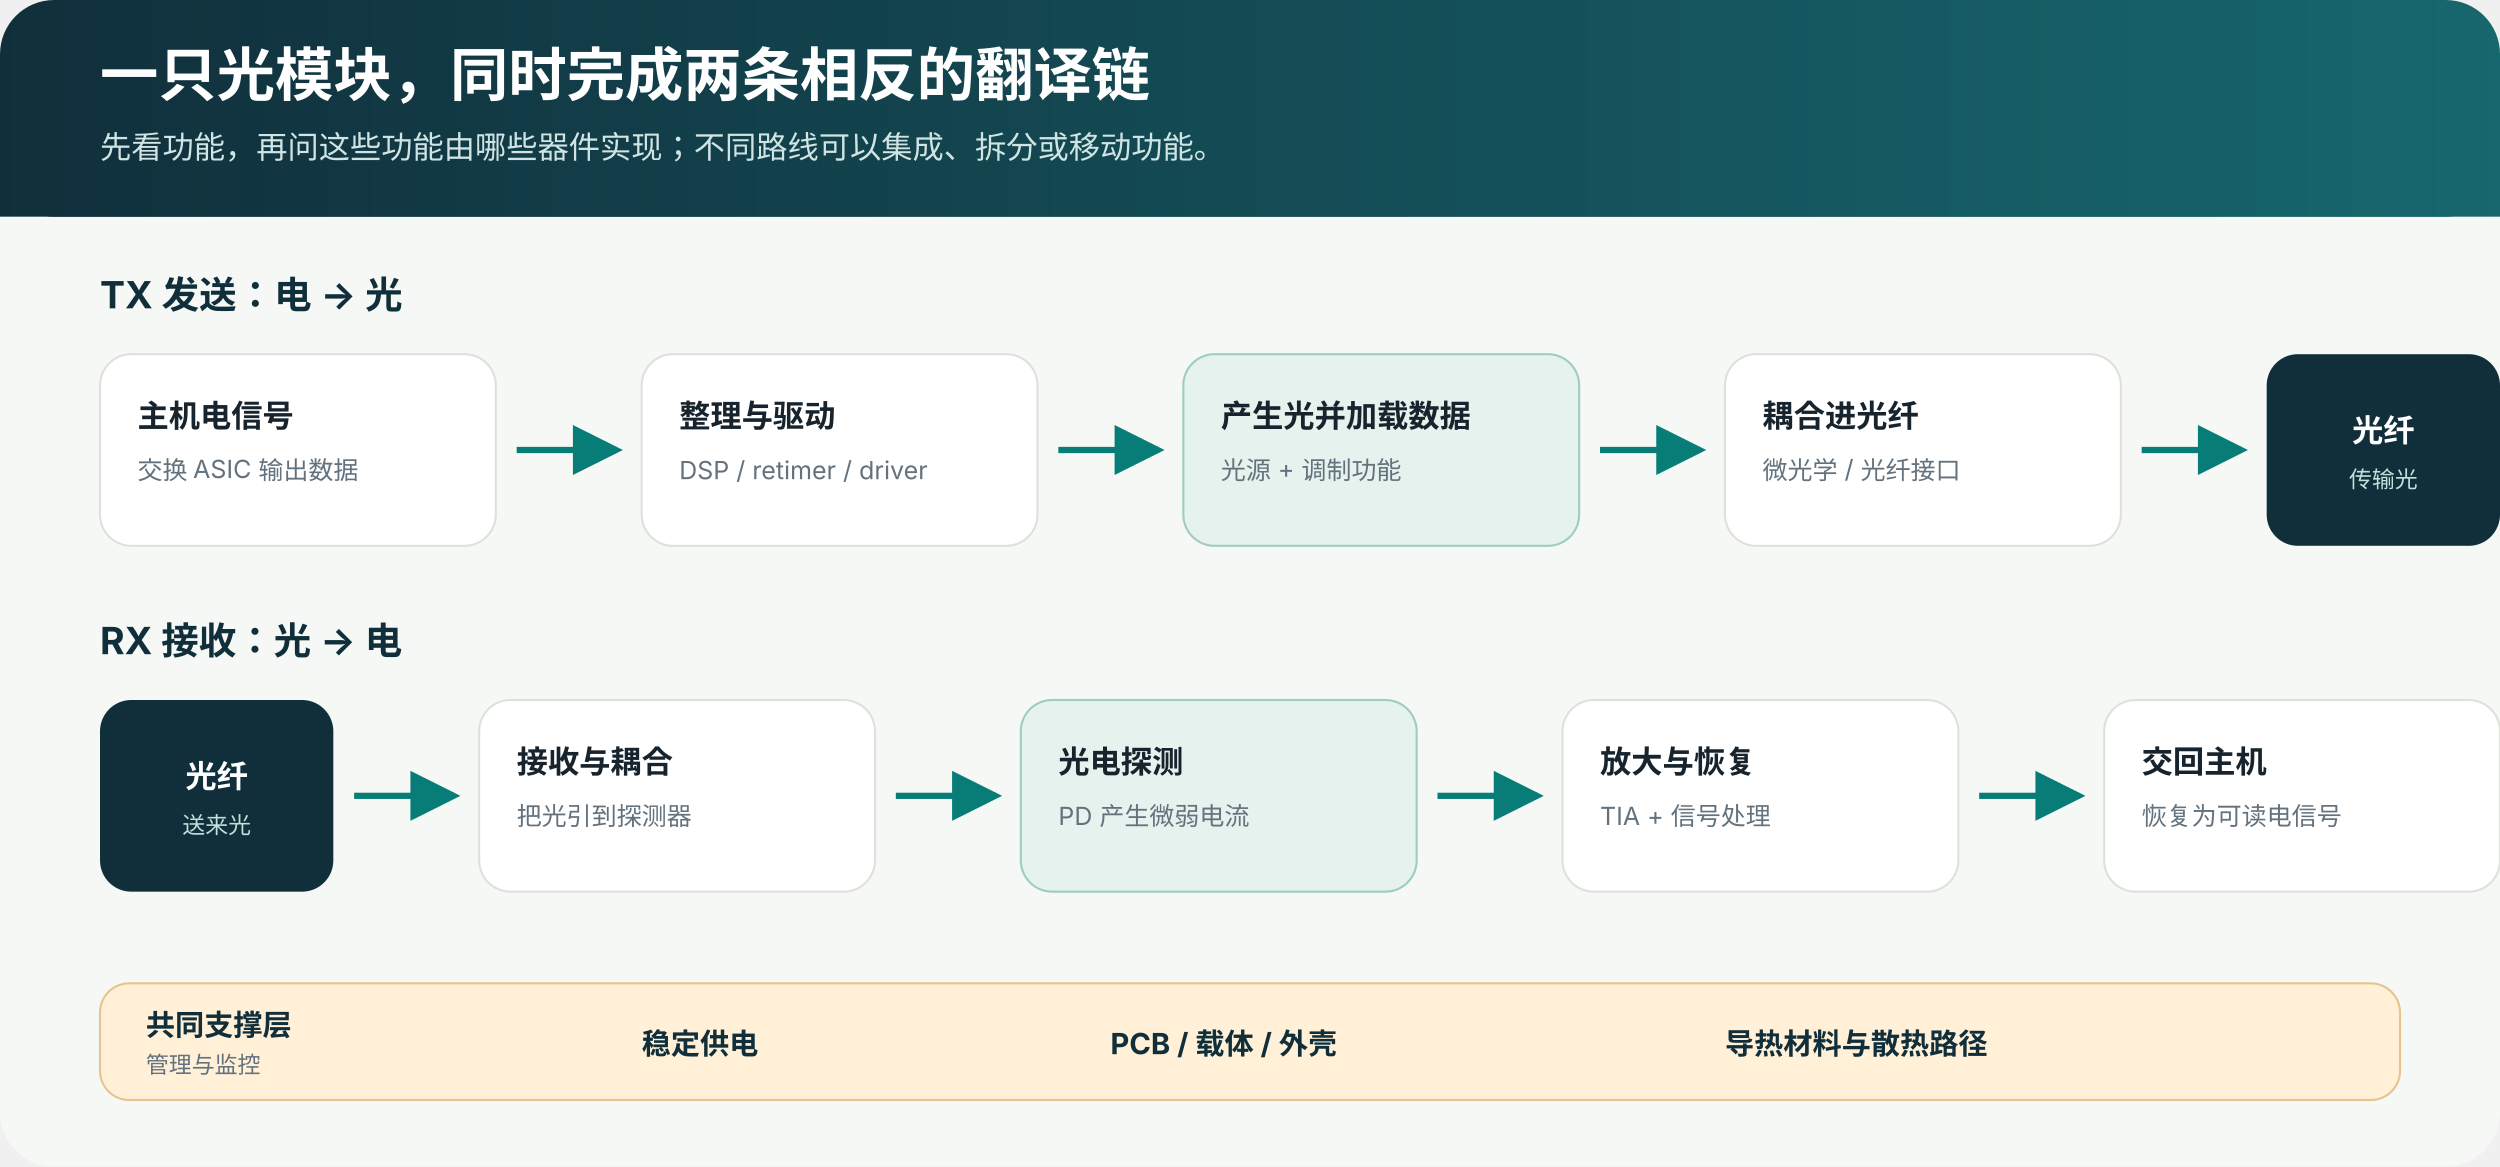
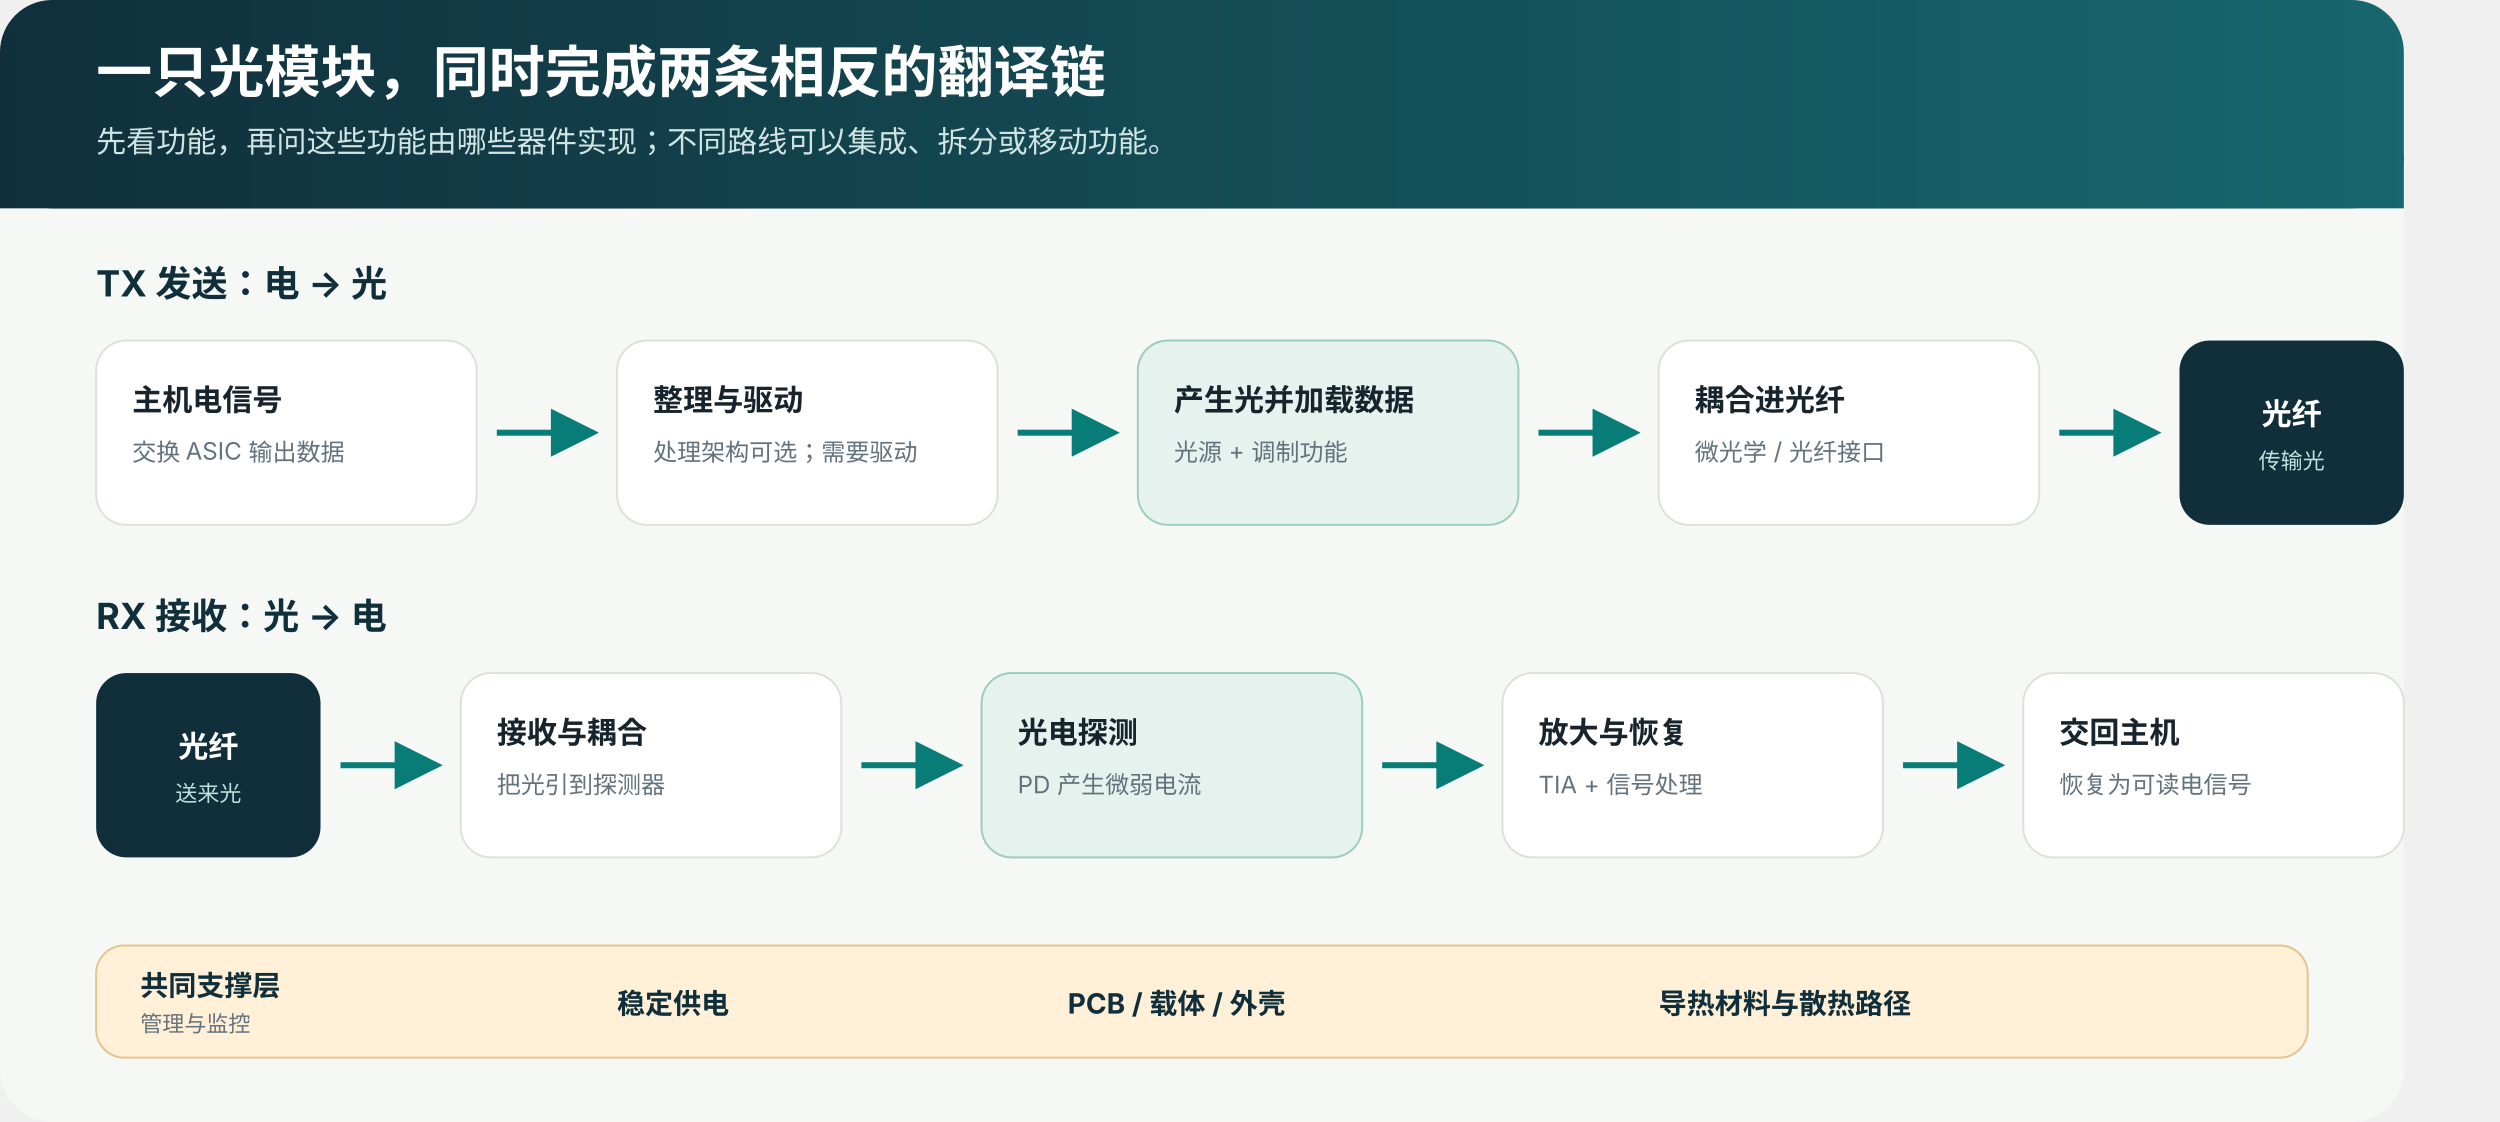
- <svg xmlns="http://www.w3.org/2000/svg" viewBox="0 0 1200 560" role="img" aria-labelledby="title desc">
+ <svg xmlns="http://www.w3.org/2000/svg" viewBox="0 0 1248 560" role="img" aria-labelledby="title desc">
  <defs>
    <linearGradient id="head" x1="0" x2="1">
      <stop stop-color="#102f3b" />
      <stop offset="1" stop-color="#17676e" />
    </linearGradient>
    <marker id="arrow" markerWidth="8" markerHeight="8" refX="7" refY="4" orient="auto">
      <path d="M0 0L8 4L0 8Z" fill="#087d78" />
    </marker>
    <style>
      text{font-family:-apple-system,BlinkMacSystemFont,"Segoe UI","PingFang SC","Microsoft YaHei",sans-serif;fill:#18242d}.title{font-size:28px;font-weight:700;fill:#fff}.subtitle{font-size:15px;fill:#cfe4e3}.lane{font-size:18px;font-weight:700;fill:#102f3b}.node-title{font-size:15px;font-weight:700}.node-note{font-size:12px;fill:#63727d}.support-title{font-size:14px;font-weight:700;fill:#102f3b}.support-note{font-size:11px;fill:#63727d}.arrow{stroke:#087d78;stroke-width:3;marker-end:url(#arrow)}
    </style>
  </defs>
  <rect width="1200" height="560" rx="26" fill="#f6f8f5" />
  <rect width="1200" height="104" rx="26" fill="url(#head)" />
  <rect y="78" width="1200" height="26" fill="url(#head)" />
  <text x="48" y="46" class="title">一只光模块，同时完成两条相反的翻译链</text>
  <text x="48" y="76" class="subtitle">先看功能，再问这些功能由哪些器件实现；不同路线可以集成、拆分或移动功能。</text>
  <text x="48" y="148" class="lane">TX 发送：电 → 光</text>
  <g transform="translate(48 170)">
    <g>
      <rect width="190" height="92" rx="15" fill="#fff" stroke="#dce2da" />
      <text x="18" y="35" class="node-title">主机电信号</text>
      <text x="18" y="60" class="node-note">交换 ASIC 输出数据</text>
    </g>
    <line x1="200" y1="46" x2="248" y2="46" class="arrow" />
    <g transform="translate(260)">
      <rect width="190" height="92" rx="15" fill="#fff" stroke="#dce2da" />
      <text x="18" y="35" class="node-title">整理与驱动</text>
-       <text x="18" y="60" class="node-note">DSP / retimer / driver</text>
+       <text x="18" y="60" class="node-note">处理架构可选；需要驱动</text>
    </g>
    <line x1="460" y1="46" x2="508" y2="46" class="arrow" />
    <g transform="translate(520)">
      <rect width="190" height="92" rx="15" fill="#e6f2ee" stroke="#9ccdc0" />
      <text x="18" y="35" class="node-title">产生光并加载数据</text>
      <text x="18" y="60" class="node-note">光源 + 调制功能</text>
    </g>
    <line x1="720" y1="46" x2="768" y2="46" class="arrow" />
    <g transform="translate(780)">
      <rect width="190" height="92" rx="15" fill="#fff" stroke="#dce2da" />
      <text x="18" y="35" class="node-title">耦合进光纤</text>
      <text x="18" y="60" class="node-note">微光学 / 光纤接口</text>
    </g>
    <line x1="980" y1="46" x2="1028" y2="46" class="arrow" />
    <g transform="translate(1040)">
      <rect width="112" height="92" rx="15" fill="#102f3b" />
      <text x="56" y="42" text-anchor="middle" style="font-size:15px;font-weight:700;fill:#fff">光纤</text>
      <text x="56" y="64" text-anchor="middle" style="font-size:11px;fill:#bfe0dc">传输光</text>
    </g>
  </g>
  <text x="48" y="314" class="lane">RX 接收：光 → 电</text>
  <g transform="translate(48 336)">
    <g>
      <rect width="112" height="92" rx="15" fill="#102f3b" />
      <text x="56" y="42" text-anchor="middle" style="font-size:15px;font-weight:700;fill:#fff">光纤</text>
      <text x="56" y="64" text-anchor="middle" style="font-size:11px;fill:#bfe0dc">送来光</text>
    </g>
    <line x1="122" y1="46" x2="170" y2="46" class="arrow" />
    <g transform="translate(182)">
      <rect width="190" height="92" rx="15" fill="#fff" stroke="#dce2da" />
      <text x="18" y="35" class="node-title">接收与耦合</text>
      <text x="18" y="60" class="node-note">把光引到探测器</text>
    </g>
    <line x1="382" y1="46" x2="430" y2="46" class="arrow" />
    <g transform="translate(442)">
      <rect width="190" height="92" rx="15" fill="#e6f2ee" stroke="#9ccdc0" />
      <text x="18" y="35" class="node-title">光电探测</text>
      <text x="18" y="60" class="node-note">PD 产生微弱电流</text>
    </g>
    <line x1="642" y1="46" x2="690" y2="46" class="arrow" />
    <g transform="translate(702)">
      <rect width="190" height="92" rx="15" fill="#fff" stroke="#dce2da" />
      <text x="18" y="35" class="node-title">放大与恢复</text>
      <text x="18" y="60" class="node-note">TIA + 信号处理</text>
    </g>
    <line x1="902" y1="46" x2="950" y2="46" class="arrow" />
    <g transform="translate(962)">
      <rect width="190" height="92" rx="15" fill="#fff" stroke="#dce2da" />
      <text x="18" y="35" class="node-title">交回主机</text>
      <text x="18" y="60" class="node-note">恢复为可读电信号</text>
    </g>
  </g>
  <g transform="translate(48 472)">
    <rect width="1104" height="56" rx="14" fill="#fff0d7" stroke="#e5c48e" />
    <text x="22" y="25" class="support-title">共同支撑层</text>
    <text x="22" y="43" class="support-note">管理与监控</text>
    <text x="260" y="34" class="support-title">稳定供电</text>
    <text x="485" y="34" class="support-title">PCB / 载体 / 外壳</text>
    <text x="780" y="34" class="support-title">导热材料与散热路径</text>
  </g>
</svg>
